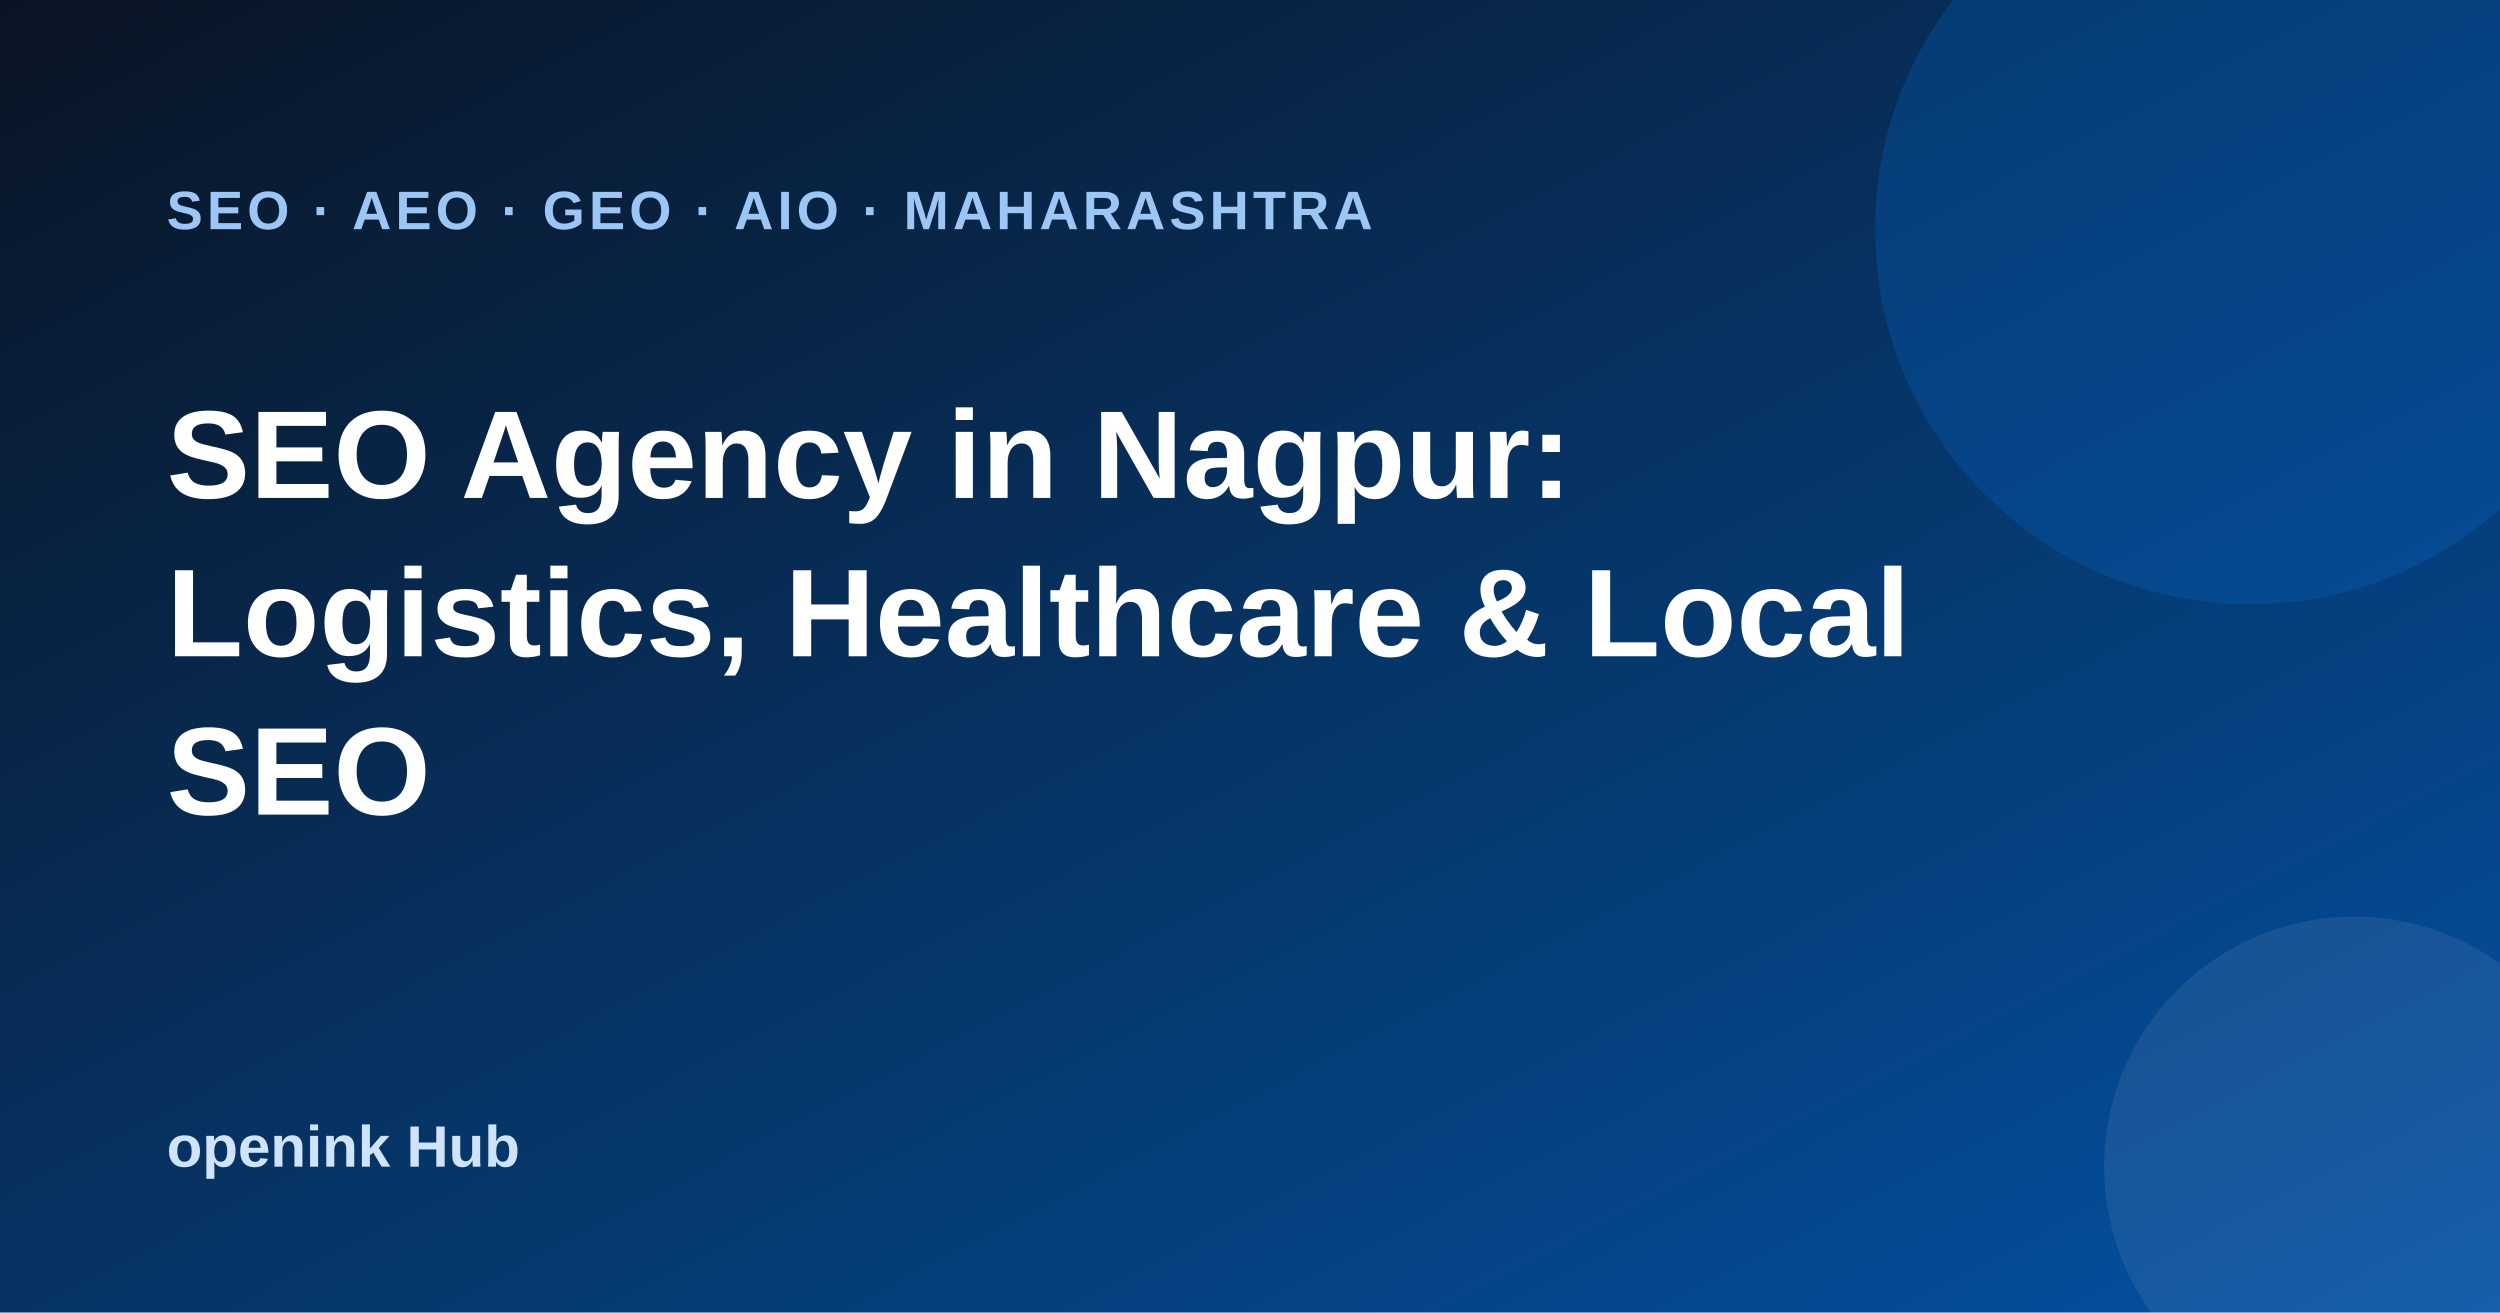
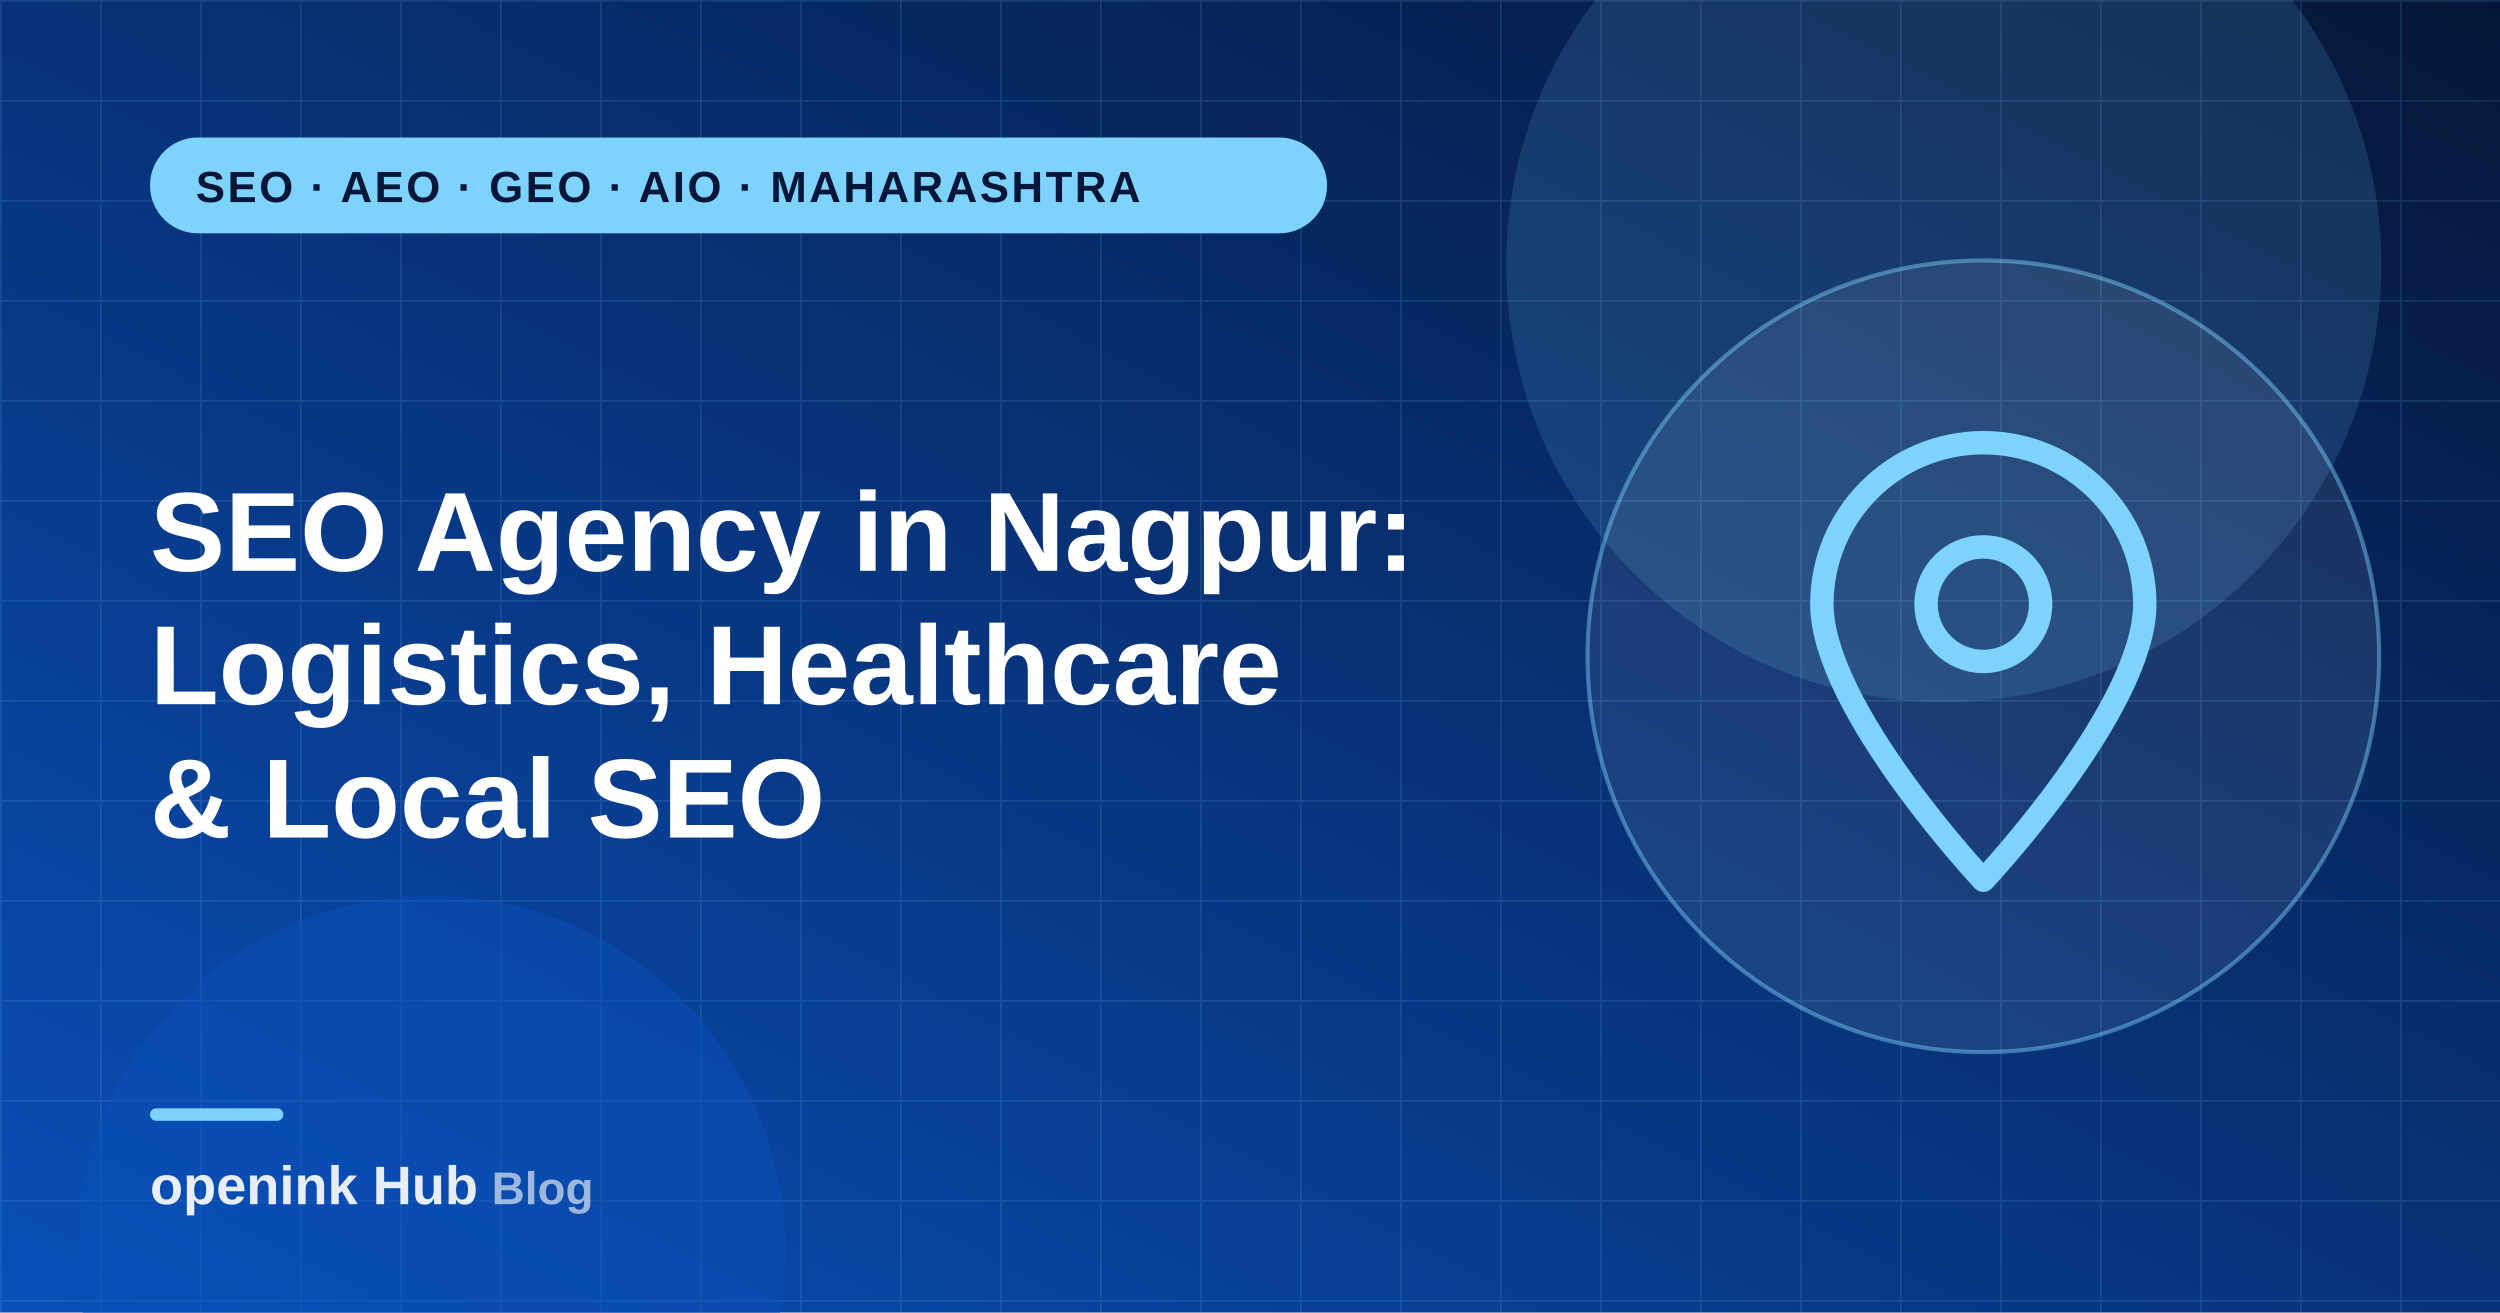
<svg xmlns="http://www.w3.org/2000/svg" width="1200" height="630" viewBox="0 0 1200 630" role="img" aria-label="SEO Agency in Nagpur: Logistics, Healthcare &amp; Local SEO">
  <defs>
-     <linearGradient id="g" x1="0" y1="0" x2="1" y2="1">
-       <stop offset="0" stop-color="#0a1424" />
-       <stop offset="1" stop-color="#0352a3" />
+     <linearGradient id="g" x1="1" y1="0" x2="0" y2="1">
+       <stop offset="0" stop-color="#061638" />
+       <stop offset="1" stop-color="#0a4fb8" />
    </linearGradient>
+     <pattern id="p" width="48" height="48" patternUnits="userSpaceOnUse">
+       <path d="M48 0H0v48" fill="none" stroke="#7dd3fc" stroke-width="1.6" />
+     </pattern>
+     <style>.ic{fill:none;stroke:#7dd3fc;stroke-width:9;stroke-linecap:round;stroke-linejoin:round}.ic .f{fill:#7dd3fc;stroke:none}</style>
  </defs>
  <rect width="1200" height="630" fill="url(#g)" />
-   <circle cx="1080" cy="110" r="180" fill="#046bd2" opacity=".25" />
-   <circle cx="1130" cy="560" r="120" fill="#eef5fd" opacity=".08" />
-   <text x="80" y="110" fill="#9cc6f5" font-family="Segoe UI,Arial,sans-serif" font-size="26" font-weight="600" letter-spacing="2">SEO · AEO · GEO · AIO · MAHARASHTRA</text>
-   <text x="80" y="239" fill="#fff" font-family="Segoe UI,Arial,sans-serif" font-size="60" font-weight="700">SEO Agency in Nagpur:</text>
-   <text x="80" y="315" fill="#fff" font-family="Segoe UI,Arial,sans-serif" font-size="60" font-weight="700">Logistics, Healthcare &amp; Local</text>
-   <text x="80" y="391" fill="#fff" font-family="Segoe UI,Arial,sans-serif" font-size="60" font-weight="700">SEO</text>
-   <text x="80" y="560" fill="#cfe3fa" font-family="Segoe UI,Arial,sans-serif" font-size="28" font-weight="600">openink Hub</text>
+   <rect width="1200" height="630" fill="url(#p)" opacity=".14" />
+   <circle cx="933" cy="127" r="210" fill="#7dd3fc" opacity=".14" />
+   <circle cx="207" cy="600" r="170" fill="#0a4fb8" opacity=".5" />
+   <circle cx="952" cy="315" r="190" fill="#fff" fill-opacity=".08" stroke="#7dd3fc" stroke-opacity=".45" stroke-width="2" />
+   <g class="ic" transform="translate(827 190) scale(1.25)">
+     <path d="M100 186S38 120 38 80a62 62 0 0 1 124 0c0 40-62 106-62 106Z" />
+     <circle cx="100" cy="80" r="22" />
+   </g>
+   <rect x="72" y="66" width="565" height="46" rx="23" fill="#7dd3fc" />
+   <text x="94" y="97" fill="#061638" font-family="Segoe UI,Arial,sans-serif" font-size="21" font-weight="700" letter-spacing="1.2">SEO · AEO · GEO · AIO · MAHARASHTRA</text>
+   <text x="72" y="274" fill="#fff" font-family="Segoe UI,Arial,sans-serif" font-size="54" font-weight="800">SEO Agency in Nagpur:</text>
+   <text x="72" y="338" fill="#fff" font-family="Segoe UI,Arial,sans-serif" font-size="54" font-weight="800">Logistics, Healthcare</text>
+   <text x="72" y="402" fill="#fff" font-family="Segoe UI,Arial,sans-serif" font-size="54" font-weight="800">&amp; Local SEO</text>
+   <rect x="72" y="532" width="64" height="6" rx="3" fill="#7dd3fc" />
+   <text x="72" y="578" fill="#fff" fill-opacity=".9" font-family="Segoe UI,Arial,sans-serif" font-size="26" font-weight="700">openink Hub</text>
+   <text x="236" y="578" fill="#fff" fill-opacity=".6" font-family="Segoe UI,Arial,sans-serif" font-size="22" font-weight="600">Blog</text>
</svg>
